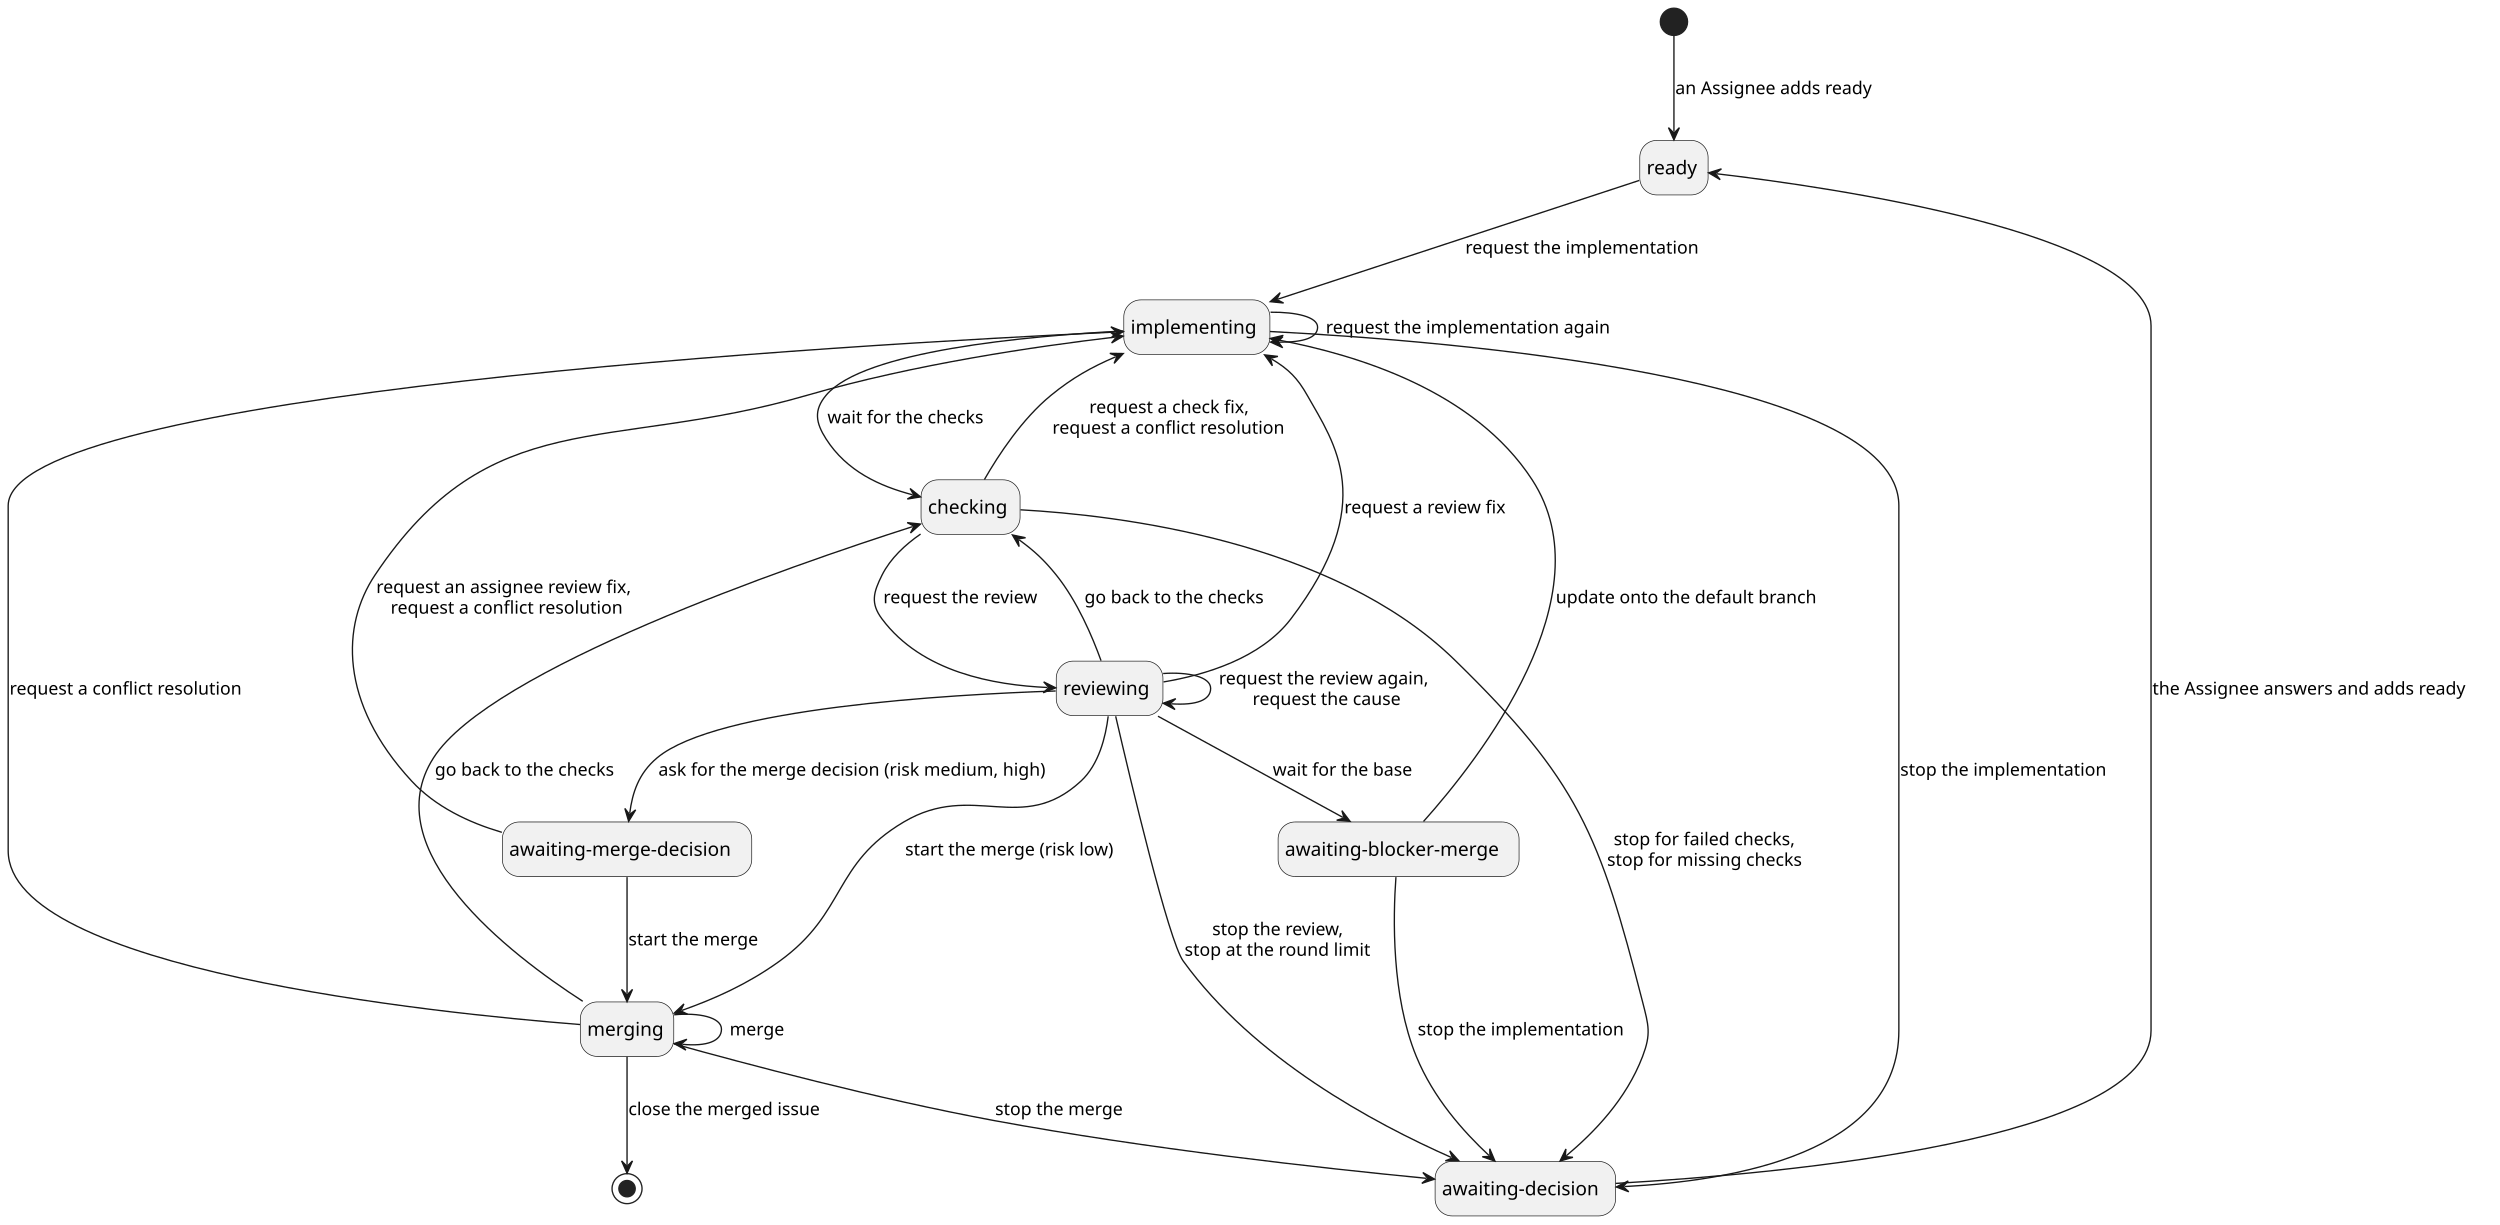
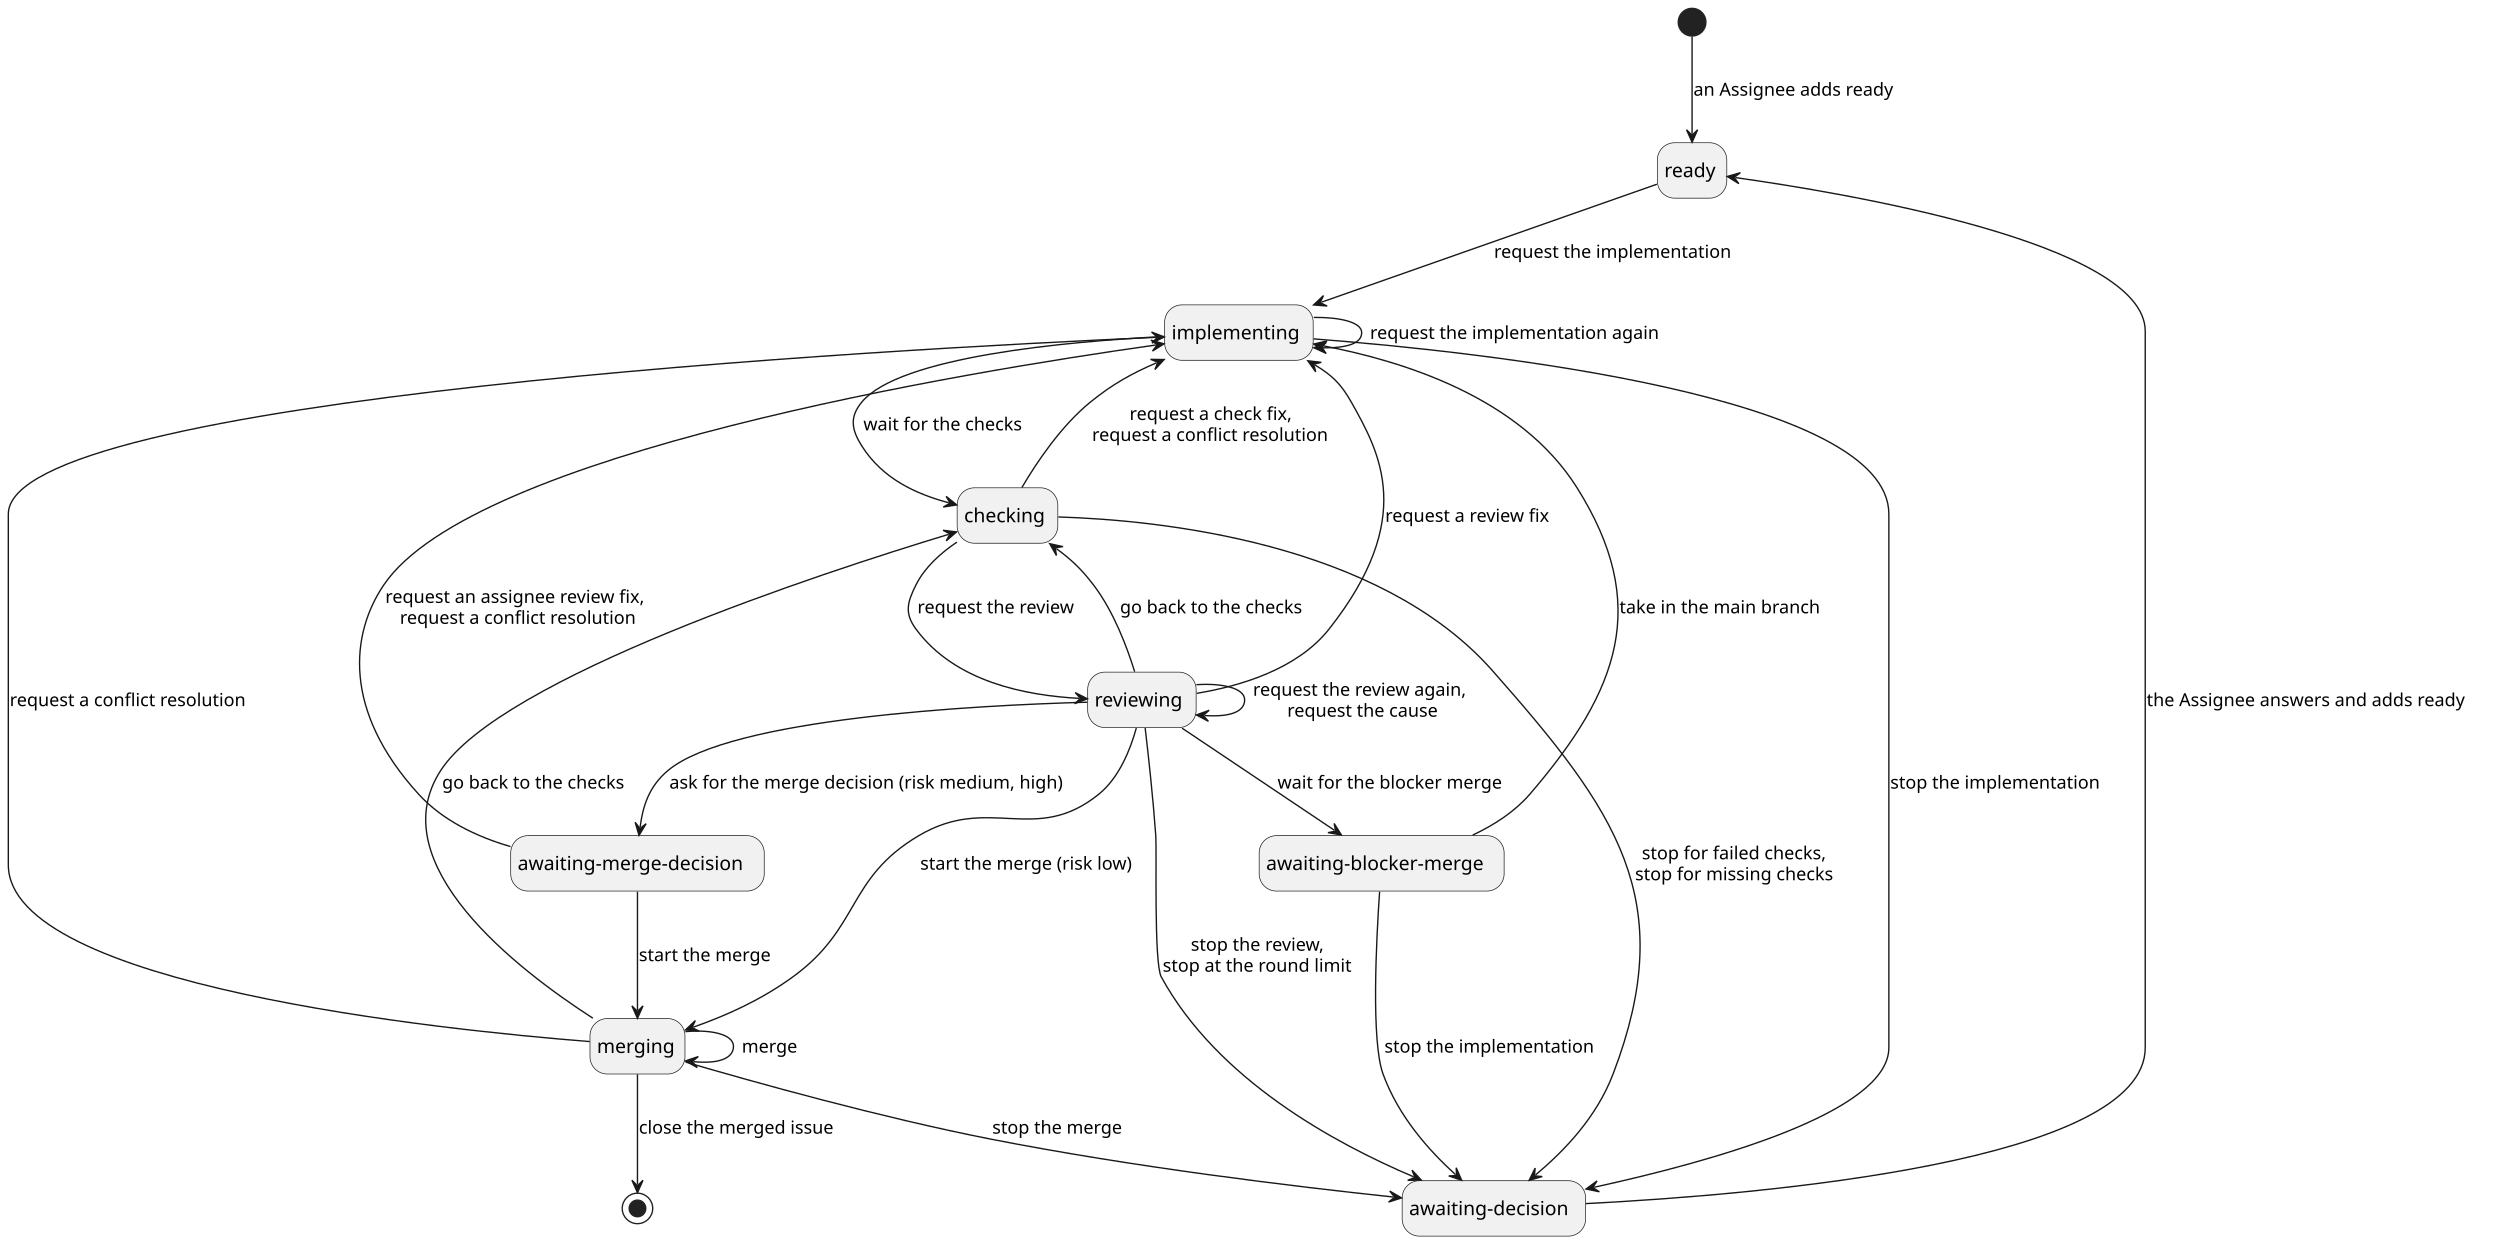
- <svg xmlns="http://www.w3.org/2000/svg" contentStyleType="text/css" data-diagram-type="STATE" height="898px" preserveAspectRatio="none" style="width:1834px;height:898px;background:#FFFFFF;" version="1.1" viewBox="0 0 1834 898" width="1834px" zoomAndPan="magnify">
+ <svg xmlns="http://www.w3.org/2000/svg" contentStyleType="text/css" data-diagram-type="STATE" height="898px" preserveAspectRatio="none" style="width:1804px;height:898px;background:#FFFFFF;" version="1.1" viewBox="0 0 1804 898" width="1804px" zoomAndPan="magnify">
  <defs />
  <g>
-     <rect fill="#F1F1F1" height="40" rx="12.5" ry="12.5" style="stroke:#181818;stroke-width:0.5;" width="50.12" x="1202.94" y="103" />
-     <text fill="#000000" font-family="sans-serif" font-size="14" lengthAdjust="spacing" textLength="40.12" x="1207.94" y="127.847">ready</text>
-     <rect fill="#F1F1F1" height="40" rx="12.5" ry="12.5" style="stroke:#181818;stroke-width:0.5;" width="107.18" x="824.41" y="220" />
-     <text fill="#000000" font-family="sans-serif" font-size="14" lengthAdjust="spacing" textLength="97.18" x="829.41" y="244.847">implementing</text>
-     <rect fill="#F1F1F1" height="40" rx="12.5" ry="12.5" style="stroke:#181818;stroke-width:0.5;" width="72.638" x="675.68" y="352" />
-     <text fill="#000000" font-family="sans-serif" font-size="14" lengthAdjust="spacing" textLength="62.638" x="680.68" y="376.847">checking</text>
-     <rect fill="#F1F1F1" height="40" rx="12.5" ry="12.5" style="stroke:#181818;stroke-width:0.5;" width="78.257" x="774.87" y="485" />
-     <text fill="#000000" font-family="sans-serif" font-size="14" lengthAdjust="spacing" textLength="68.257" x="779.87" y="509.847">reviewing</text>
+     <rect fill="#F1F1F1" height="40" rx="12.5" ry="12.5" style="stroke:#181818;stroke-width:0.5;" width="50.12" x="1195.94" y="103" />
+     <text fill="#000000" font-family="sans-serif" font-size="14" lengthAdjust="spacing" textLength="40.12" x="1200.94" y="127.847">ready</text>
+     <rect fill="#F1F1F1" height="40" rx="12.5" ry="12.5" style="stroke:#181818;stroke-width:0.5;" width="107.18" x="840.41" y="220" />
+     <text fill="#000000" font-family="sans-serif" font-size="14" lengthAdjust="spacing" textLength="97.18" x="845.41" y="244.847">implementing</text>
+     <rect fill="#F1F1F1" height="40" rx="12.5" ry="12.5" style="stroke:#181818;stroke-width:0.5;" width="72.638" x="690.68" y="352" />
+     <text fill="#000000" font-family="sans-serif" font-size="14" lengthAdjust="spacing" textLength="62.638" x="695.68" y="376.847">checking</text>
+     <rect fill="#F1F1F1" height="40" rx="12.5" ry="12.5" style="stroke:#181818;stroke-width:0.5;" width="78.257" x="784.87" y="485" />
+     <text fill="#000000" font-family="sans-serif" font-size="14" lengthAdjust="spacing" textLength="68.257" x="789.87" y="509.847">reviewing</text>
    <rect fill="#F1F1F1" height="40" rx="12.5" ry="12.5" style="stroke:#181818;stroke-width:0.5;" width="182.956" x="368.52" y="603" />
    <text fill="#000000" font-family="sans-serif" font-size="14" lengthAdjust="spacing" textLength="172.956" x="373.52" y="627.847">awaiting-merge-decision</text>
-     <rect fill="#F1F1F1" height="40" rx="12.5" ry="12.5" style="stroke:#181818;stroke-width:0.5;" width="176.763" x="937.62" y="603" />
-     <text fill="#000000" font-family="sans-serif" font-size="14" lengthAdjust="spacing" textLength="166.763" x="942.62" y="627.847">awaiting-blocker-merge</text>
+     <rect fill="#F1F1F1" height="40" rx="12.5" ry="12.5" style="stroke:#181818;stroke-width:0.5;" width="176.763" x="908.62" y="603" />
+     <text fill="#000000" font-family="sans-serif" font-size="14" lengthAdjust="spacing" textLength="166.763" x="913.62" y="627.847">awaiting-blocker-merge</text>
    <rect fill="#F1F1F1" height="40" rx="12.5" ry="12.5" style="stroke:#181818;stroke-width:0.5;" width="68.543" x="425.73" y="735" />
    <text fill="#000000" font-family="sans-serif" font-size="14" lengthAdjust="spacing" textLength="58.543" x="430.73" y="759.847">merging</text>
-     <rect fill="#F1F1F1" height="40" rx="12.5" ry="12.5" style="stroke:#181818;stroke-width:0.5;" width="132.398" x="1052.8" y="852" />
-     <text fill="#000000" font-family="sans-serif" font-size="14" lengthAdjust="spacing" textLength="122.397" x="1057.8" y="876.847">awaiting-decision</text>
-     <ellipse cx="1228" cy="16" fill="#222222" rx="10" ry="10" style="stroke:#222222;stroke-width:1;" />
+     <rect fill="#F1F1F1" height="40" rx="12.5" ry="12.5" style="stroke:#181818;stroke-width:0.5;" width="132.398" x="1011.8" y="852" />
+     <text fill="#000000" font-family="sans-serif" font-size="14" lengthAdjust="spacing" textLength="122.397" x="1016.8" y="876.847">awaiting-decision</text>
+     <ellipse cx="1221" cy="16" fill="#222222" rx="10" ry="10" style="stroke:#222222;stroke-width:1;" />
    <ellipse cx="460" cy="872" fill="none" rx="11" ry="11" style="stroke:#222222;stroke-width:1;" />
    <ellipse cx="460" cy="872" fill="#222222" rx="6" ry="6" style="stroke:#222222;stroke-width:1;" />
    <g class="link" data-entity-1=".start." data-entity-2="Ready" data-source-line="18" data-uid="lnk3" id="link_.start._Ready">
-       <path d="M1228,26.32 C1228,43.38 1228,73.98 1228,96.64" fill="none" id="*start*-to-Ready" style="stroke:#181818;stroke-width:1;" />
-       <polygon fill="#181818" points="1228,102.64,1232,93.64,1228,97.64,1224,93.64,1228,102.64" style="stroke:#181818;stroke-width:1;" />
-       <text fill="#000000" font-family="sans-serif" font-size="13" lengthAdjust="spacing" textLength="155.638" x="1229" y="69.067">an Assignee adds ready</text>
+       <path d="M1221,26.32 C1221,43.38 1221,73.98 1221,96.64" fill="none" id="*start*-to-Ready" style="stroke:#181818;stroke-width:1;" />
+       <polygon fill="#181818" points="1221,102.64,1225,93.64,1221,97.64,1217,93.64,1221,102.64" style="stroke:#181818;stroke-width:1;" />
+       <text fill="#000000" font-family="sans-serif" font-size="13" lengthAdjust="spacing" textLength="155.638" x="1222" y="69.067">an Assignee adds ready</text>
    </g>
    <g class="link" data-entity-1="Ready" data-entity-2="Implementing" data-source-line="19" data-uid="lnk4" id="link_Ready_Implementing">
-       <path d="M1202.55,132.36 C1145.92,150.97 1014.17,194.257 937.55,219.427" fill="none" id="Ready-to-Implementing" style="stroke:#181818;stroke-width:1;" />
-       <polygon fill="#181818" points="931.85,221.3,941.649,222.291,936.6,219.739,939.152,214.691,931.85,221.3" style="stroke:#181818;stroke-width:1;" />
-       <text fill="#000000" font-family="sans-serif" font-size="13" lengthAdjust="spacing" textLength="182.305" x="1074.96" y="186.067">request the implementation</text>
+       <path d="M1195.61,132.93 C1142.64,151.56 1025,192.93 953.53,218.06" fill="none" id="Ready-to-Implementing" style="stroke:#181818;stroke-width:1;" />
+       <polygon fill="#181818" points="947.87,220.05,957.687,220.838,952.587,218.392,955.034,213.291,947.87,220.05" style="stroke:#181818;stroke-width:1;" />
+       <text fill="#000000" font-family="sans-serif" font-size="13" lengthAdjust="spacing" textLength="182.305" x="1078.08" y="186.067">request the implementation</text>
    </g>
    <g class="link" data-entity-1="Implementing" data-entity-2="Implementing" data-source-line="20" data-uid="lnk5" id="link_Implementing_Implementing">
-       <path d="M932.07,229.04 C951.12,228.86 966.59,232.52 966.59,240 C966.59,247.48 957.12,251.197 938.07,251.017" fill="none" id="Implementing-to-Implementing" style="stroke:#181818;stroke-width:1;" />
-       <polygon fill="#181818" points="932.07,250.96,941.032,255.045,937.07,251.007,941.107,247.045,932.07,250.96" style="stroke:#181818;stroke-width:1;" />
-       <text fill="#000000" font-family="sans-serif" font-size="13" lengthAdjust="spacing" textLength="222.473" x="972.59" y="244.567">request the implementation again</text>
+       <path d="M948.07,229.04 C967.12,228.86 982.59,232.52 982.59,240 C982.59,247.48 973.12,251.197 954.07,251.017" fill="none" id="Implementing-to-Implementing" style="stroke:#181818;stroke-width:1;" />
+       <polygon fill="#181818" points="948.07,250.96,957.032,255.045,953.07,251.007,957.107,247.045,948.07,250.96" style="stroke:#181818;stroke-width:1;" />
+       <text fill="#000000" font-family="sans-serif" font-size="13" lengthAdjust="spacing" textLength="222.473" x="988.59" y="244.567">request the implementation again</text>
    </g>
    <g class="link" data-entity-1="Implementing" data-entity-2="Checking" data-source-line="21" data-uid="lnk6" id="link_Implementing_Checking">
-       <path d="M824.06,242.81 C752.84,246.47 633.24,257.42 606,290 C596.88,300.91 598.34,310.02 606,322 C621.18,345.74 645.328,356.62 669.528,363" fill="none" id="Implementing-to-Checking" style="stroke:#181818;stroke-width:1;" />
-       <polygon fill="#181818" points="675.33,364.53,667.647,358.368,670.495,363.255,665.608,366.103,675.33,364.53" style="stroke:#181818;stroke-width:1;" />
-       <text fill="#000000" font-family="sans-serif" font-size="13" lengthAdjust="spacing" textLength="123.748" x="607" y="310.567">wait for the checks</text>
+       <path d="M840.06,242.81 C768.84,246.47 649.24,257.42 622,290 C612.88,300.91 614.36,310 622,322 C636.97,345.5 660.677,356.349 684.607,362.798" fill="none" id="Implementing-to-Checking" style="stroke:#181818;stroke-width:1;" />
+       <polygon fill="#181818" points="690.4,364.36,682.751,358.156,685.572,363.059,680.669,365.88,690.4,364.36" style="stroke:#181818;stroke-width:1;" />
+       <text fill="#000000" font-family="sans-serif" font-size="13" lengthAdjust="spacing" textLength="123.748" x="623" y="310.567">wait for the checks</text>
    </g>
    <g class="link" data-entity-1="Checking" data-entity-2="Implementing" data-source-line="23" data-uid="lnk8" id="link_Checking_Implementing">
-       <path d="M722.16,351.78 C732.45,333.84 749.85,307.29 771,290 C786.58,277.26 800.495,269.434 818.505,261.714" fill="none" id="Checking-to-Implementing" style="stroke:#181818;stroke-width:1;" />
-       <polygon fill="#181818" points="824.02,259.35,814.172,259.219,819.424,261.32,817.324,266.572,824.02,259.35" style="stroke:#181818;stroke-width:1;" />
-       <text fill="#000000" font-family="sans-serif" font-size="13" lengthAdjust="spacing" textLength="128.14" x="799.066" y="303.067">request a check fix,</text>
-       <text fill="#000000" font-family="sans-serif" font-size="13" lengthAdjust="spacing" textLength="182.273" x="772" y="318.2">request a conflict resolution</text>
+       <path d="M737.4,351.79 C747.93,333.85 765.66,307.3 787,290 C802.63,277.32 816.566,269.515 834.566,261.795" fill="none" id="Checking-to-Implementing" style="stroke:#181818;stroke-width:1;" />
+       <polygon fill="#181818" points="840.08,259.43,830.232,259.301,835.485,261.401,833.385,266.654,840.08,259.43" style="stroke:#181818;stroke-width:1;" />
+       <text fill="#000000" font-family="sans-serif" font-size="13" lengthAdjust="spacing" textLength="128.14" x="815.066" y="303.067">request a check fix,</text>
+       <text fill="#000000" font-family="sans-serif" font-size="13" lengthAdjust="spacing" textLength="182.273" x="788" y="318.2">request a conflict resolution</text>
    </g>
    <g class="link" data-entity-1="Implementing" data-entity-2="Decision" data-source-line="22" data-uid="lnk7" id="link_Implementing_Decision">
-       <path d="M931.66,243.19 C1063.56,250.04 1393,276.6 1393,371 C1393,371 1393,371 1393,756 C1393,845.64 1272.772,866.26 1191.672,870.46" fill="none" id="Implementing-to-Decision" style="stroke:#181818;stroke-width:1;" />
-       <polygon fill="#181818" points="1185.68,870.77,1194.875,874.299,1190.673,870.511,1194.461,866.31,1185.68,870.77" style="stroke:#181818;stroke-width:1;" />
-       <text fill="#000000" font-family="sans-serif" font-size="13" lengthAdjust="spacing" textLength="160.678" x="1394" y="569.067">stop the implementation</text>
+       <path d="M947.8,244.52 C1070.99,254.06 1363,285.66 1363,371 C1363,371 1363,371 1363,756 C1363,802.89 1234.542,838.319 1150.322,856.719" fill="none" id="Implementing-to-Decision" style="stroke:#181818;stroke-width:1;" />
+       <polygon fill="#181818" points="1144.46,858,1154.106,859.987,1149.345,856.933,1152.399,852.171,1144.46,858" style="stroke:#181818;stroke-width:1;" />
+       <text fill="#000000" font-family="sans-serif" font-size="13" lengthAdjust="spacing" textLength="160.678" x="1364" y="569.067">stop the implementation</text>
    </g>
    <g class="link" data-entity-1="Checking" data-entity-2="Decision" data-source-line="24" data-uid="lnk9" id="link_Checking_Decision">
-       <path d="M748.59,373.99 C819.67,377.9 977.28,396.57 1067,484 C1158.17,572.85 1173.34,611.7 1205,735 C1209.42,752.22 1211.35,758.39 1205,775 C1192.93,806.56 1169.772,830.428 1149.032,847.869" fill="none" id="Checking-to-Decision" style="stroke:#181818;stroke-width:1;" />
-       <polygon fill="#181818" points="1144.44,851.73,1153.903,848.999,1148.267,848.512,1148.754,842.876,1144.44,851.73" style="stroke:#181818;stroke-width:1;" />
-       <text fill="#000000" font-family="sans-serif" font-size="13" lengthAdjust="spacing" textLength="143.33" x="1183.818" y="620.067">stop for failed checks,</text>
-       <text fill="#000000" font-family="sans-serif" font-size="13" lengthAdjust="spacing" textLength="153.106" x="1178.93" y="635.2">stop for missing checks</text>
+       <path d="M763.69,373.04 C835.55,375.25 994.98,391.02 1077,484 C1166.3,585.23 1212.22,648.92 1164,775 C1151.93,806.56 1128.772,830.428 1108.032,847.869" fill="none" id="Checking-to-Decision" style="stroke:#181818;stroke-width:1;" />
+       <polygon fill="#181818" points="1103.44,851.73,1112.903,848.999,1107.267,848.512,1107.754,842.876,1103.44,851.73" style="stroke:#181818;stroke-width:1;" />
+       <text fill="#000000" font-family="sans-serif" font-size="13" lengthAdjust="spacing" textLength="143.33" x="1184.738" y="620.067">stop for failed checks,</text>
+       <text fill="#000000" font-family="sans-serif" font-size="13" lengthAdjust="spacing" textLength="153.106" x="1179.85" y="635.2">stop for missing checks</text>
    </g>
    <g class="link" data-entity-1="Checking" data-entity-2="Reviewing" data-source-line="25" data-uid="lnk10" id="link_Checking_Reviewing">
-       <path d="M675.34,391.79 C664.15,399.52 653.18,409.61 647,422 C640.66,434.73 638.51,442.59 647,454 C676.19,493.21 729.016,502.57 768.466,504.35" fill="none" id="Checking-to-Reviewing" style="stroke:#181818;stroke-width:1;" />
-       <polygon fill="#181818" points="774.46,504.62,765.649,500.218,769.465,504.395,765.289,508.21,774.46,504.62" style="stroke:#181818;stroke-width:1;" />
-       <text fill="#000000" font-family="sans-serif" font-size="13" lengthAdjust="spacing" textLength="122.58" x="648" y="442.567">request the review</text>
+       <path d="M690.49,391.21 C678.89,398.99 667.41,409.25 661,422 C654.61,434.71 652.55,442.56 661,454 C689.24,492.2 740.149,501.832 778.669,503.942" fill="none" id="Checking-to-Reviewing" style="stroke:#181818;stroke-width:1;" />
+       <polygon fill="#181818" points="784.66,504.27,775.892,499.784,779.668,503.997,775.455,507.772,784.66,504.27" style="stroke:#181818;stroke-width:1;" />
+       <text fill="#000000" font-family="sans-serif" font-size="13" lengthAdjust="spacing" textLength="122.58" x="662" y="442.567">request the review</text>
    </g>
    <g class="link" data-entity-1="Reviewing" data-entity-2="Checking" data-source-line="28" data-uid="lnk13" id="link_Reviewing_Checking">
-       <path d="M807.73,484.67 C801.37,467.09 790.3,441.05 775,422 C765.97,410.77 758.729,404.104 747.559,395.964" fill="none" id="Reviewing-to-Checking" style="stroke:#181818;stroke-width:1;" />
-       <polygon fill="#181818" points="742.71,392.43,747.628,400.963,746.751,395.375,752.339,394.498,742.71,392.43" style="stroke:#181818;stroke-width:1;" />
-       <text fill="#000000" font-family="sans-serif" font-size="13" lengthAdjust="spacing" textLength="142.848" x="795.57" y="442.567">go back to the checks</text>
+       <path d="M818.76,484.68 C813.33,467.1 803.57,441.06 789,422 C780.33,410.66 773.31,404.01 762.28,395.88" fill="none" id="Reviewing-to-Checking" style="stroke:#181818;stroke-width:1;" />
+       <polygon fill="#181818" points="757.45,392.32,762.321,400.88,761.475,395.287,767.068,394.44,757.45,392.32" style="stroke:#181818;stroke-width:1;" />
+       <text fill="#000000" font-family="sans-serif" font-size="13" lengthAdjust="spacing" textLength="142.848" x="808.17" y="442.567">go back to the checks</text>
    </g>
    <g class="link" data-entity-1="Reviewing" data-entity-2="Reviewing" data-source-line="26" data-uid="lnk11" id="link_Reviewing_Reviewing">
-       <path d="M853.28,494.09 C871.83,492.82 888.13,496.46 888.13,505 C888.13,513.54 877.816,517.59 859.266,516.32" fill="none" id="Reviewing-to-Reviewing" style="stroke:#181818;stroke-width:1;" />
-       <polygon fill="#181818" points="853.28,515.91,861.986,520.515,858.268,516.251,862.532,512.534,853.28,515.91" style="stroke:#181818;stroke-width:1;" />
-       <text fill="#000000" font-family="sans-serif" font-size="13" lengthAdjust="spacing" textLength="166.88" x="894.13" y="502.067">request the review again,</text>
-       <text fill="#000000" font-family="sans-serif" font-size="13" lengthAdjust="spacing" textLength="117.425" x="918.857" y="517.2">request the cause</text>
+       <path d="M863.28,494.09 C881.83,492.82 898.13,496.46 898.13,505 C898.13,513.54 887.816,517.59 869.266,516.32" fill="none" id="Reviewing-to-Reviewing" style="stroke:#181818;stroke-width:1;" />
+       <polygon fill="#181818" points="863.28,515.91,871.986,520.515,868.268,516.251,872.532,512.534,863.28,515.91" style="stroke:#181818;stroke-width:1;" />
+       <text fill="#000000" font-family="sans-serif" font-size="13" lengthAdjust="spacing" textLength="166.88" x="904.13" y="502.067">request the review again,</text>
+       <text fill="#000000" font-family="sans-serif" font-size="13" lengthAdjust="spacing" textLength="117.425" x="928.857" y="517.2">request the cause</text>
    </g>
    <g class="link" data-entity-1="Reviewing" data-entity-2="Implementing" data-source-line="27" data-uid="lnk12" id="link_Reviewing_Implementing">
-       <path d="M853.54,500.27 C884.16,495.13 924.95,482.95 947,454 C1011.76,368.97 978.81,325.14 959,290 C951.9,277.4 945.275,270.723 932.855,263.383" fill="none" id="Reviewing-to-Implementing" style="stroke:#181818;stroke-width:1;" />
-       <polygon fill="#181818" points="927.69,260.33,933.403,268.353,931.995,262.874,937.473,261.465,927.69,260.33" style="stroke:#181818;stroke-width:1;" />
-       <text fill="#000000" font-family="sans-serif" font-size="13" lengthAdjust="spacing" textLength="129.226" x="986.18" y="376.567">request a review fix</text>
+       <path d="M863.57,500.31 C894.54,495.21 936.08,483.03 959,454 C1022.11,374.08 995.73,326.77 975,290 C967.9,277.4 961.275,270.723 948.855,263.383" fill="none" id="Reviewing-to-Implementing" style="stroke:#181818;stroke-width:1;" />
+       <polygon fill="#181818" points="943.69,260.33,949.403,268.353,947.995,262.874,953.473,261.465,943.69,260.33" style="stroke:#181818;stroke-width:1;" />
+       <text fill="#000000" font-family="sans-serif" font-size="13" lengthAdjust="spacing" textLength="129.226" x="999.56" y="376.567">request a review fix</text>
    </g>
    <g class="link" data-entity-1="Reviewing" data-entity-2="Decision" data-source-line="29" data-uid="lnk14" id="link_Reviewing_Decision">
-       <path d="M818.46,525.46 C829.37,572.62 857.31,690.2 868,705 C919.86,776.78 1007.593,823.853 1064.673,849.103" fill="none" id="Reviewing-to-Decision" style="stroke:#181818;stroke-width:1;" />
-       <polygon fill="#181818" points="1070.16,851.53,1063.547,844.231,1065.587,849.507,1060.311,851.547,1070.16,851.53" style="stroke:#181818;stroke-width:1;" />
-       <text fill="#000000" font-family="sans-serif" font-size="13" lengthAdjust="spacing" textLength="105.085" x="889.271" y="686.067">stop the review,</text>
-       <text fill="#000000" font-family="sans-serif" font-size="13" lengthAdjust="spacing" textLength="145.628" x="869" y="701.2">stop at the round limit</text>
+       <path d="M826.35,525.29 C828.65,544.84 832.08,575.98 834,603 C834.8,614.31 832.55,695.05 838,705 C878.56,779.1 962.589,824.752 1020.099,849.212" fill="none" id="Reviewing-to-Decision" style="stroke:#181818;stroke-width:1;" />
+       <polygon fill="#181818" points="1025.62,851.56,1018.904,844.357,1021.019,849.603,1015.772,851.718,1025.62,851.56" style="stroke:#181818;stroke-width:1;" />
+       <text fill="#000000" font-family="sans-serif" font-size="13" lengthAdjust="spacing" textLength="105.085" x="859.271" y="686.067">stop the review,</text>
+       <text fill="#000000" font-family="sans-serif" font-size="13" lengthAdjust="spacing" textLength="145.628" x="839" y="701.2">stop at the round limit</text>
    </g>
    <g class="link" data-entity-1="Reviewing" data-entity-2="Merging" data-source-line="30" data-uid="lnk15" id="link_Reviewing_Merging">
-       <path d="M812.97,525.47 C811.12,540.54 806.15,560.83 793,573 C749.49,613.29 714.02,572.79 663,603 C610.72,633.95 621.18,669.34 572,705 C548.37,722.13 523.476,732.996 500.246,741.226" fill="none" id="Reviewing-to-Merging" style="stroke:#181818;stroke-width:1;" />
+       <path d="M819.97,525.33 C815.78,540.52 807.72,561.04 793,573 C746.97,610.38 714.02,572.79 663,603 C610.72,633.95 621.18,669.34 572,705 C548.37,722.13 523.476,732.996 500.246,741.226" fill="none" id="Reviewing-to-Merging" style="stroke:#181818;stroke-width:1;" />
      <polygon fill="#181818" points="494.59,743.23,504.409,743.995,499.303,741.56,501.738,736.454,494.59,743.23" style="stroke:#181818;stroke-width:1;" />
      <text fill="#000000" font-family="sans-serif" font-size="13" lengthAdjust="spacing" textLength="165.998" x="664" y="627.567">start the merge (risk low)</text>
    </g>
    <g class="link" data-entity-1="Reviewing" data-entity-2="MergeDecision" data-source-line="31" data-uid="lnk16" id="link_Reviewing_MergeDecision">
-       <path d="M774.44,506.91 C696.23,509.51 525.61,519.33 482,556 C468.41,567.43 463.958,581.542 461.968,596.562" fill="none" id="Reviewing-to-MergeDecision" style="stroke:#181818;stroke-width:1;" />
-       <polygon fill="#181818" points="461.18,602.51,466.327,594.113,461.837,597.553,458.397,593.063,461.18,602.51" style="stroke:#181818;stroke-width:1;" />
+       <path d="M784.49,506.71 C704.51,508.95 527.2,518.15 482,556 C468.29,567.48 463.851,581.79 461.901,596.85" fill="none" id="Reviewing-to-MergeDecision" style="stroke:#181818;stroke-width:1;" />
+       <polygon fill="#181818" points="461.13,602.8,466.253,594.388,461.772,597.841,458.319,593.361,461.13,602.8" style="stroke:#181818;stroke-width:1;" />
      <text fill="#000000" font-family="sans-serif" font-size="13" lengthAdjust="spacing" textLength="305.551" x="483" y="569.067">ask for the merge decision (risk medium, high)</text>
    </g>
    <g class="link" data-entity-1="Reviewing" data-entity-2="AwaitingBase" data-source-line="32" data-uid="lnk17" id="link_Reviewing_AwaitingBase">
-       <path d="M849.48,525.42 C888.62,546.83 945.957,578.2 985.136,599.64" fill="none" id="Reviewing-to-AwaitingBase" style="stroke:#181818;stroke-width:1;" />
-       <polygon fill="#181818" points="990.4,602.52,984.425,594.691,986.014,600.12,980.585,601.709,990.4,602.52" style="stroke:#181818;stroke-width:1;" />
-       <text fill="#000000" font-family="sans-serif" font-size="13" lengthAdjust="spacing" textLength="109.903" x="933.69" y="569.067">wait for the base</text>
+       <path d="M852.96,525.42 C884.89,546.83 930.997,577.738 962.967,599.178" fill="none" id="Reviewing-to-AwaitingBase" style="stroke:#181818;stroke-width:1;" />
+       <polygon fill="#181818" points="967.95,602.52,962.703,594.185,963.797,599.735,958.247,600.829,967.95,602.52" style="stroke:#181818;stroke-width:1;" />
+       <text fill="#000000" font-family="sans-serif" font-size="13" lengthAdjust="spacing" textLength="173.139" x="921.86" y="569.067">wait for the blocker merge</text>
    </g>
    <g class="link" data-entity-1="MergeDecision" data-entity-2="Merging" data-source-line="33" data-uid="lnk18" id="link_MergeDecision_Merging">
      <path d="M460,643.46 C460,668.11 460,704.32 460,728.83" fill="none" id="MergeDecision-to-Merging" style="stroke:#181818;stroke-width:1;" />
      <polygon fill="#181818" points="460,734.83,464,725.83,460,729.83,456,725.83,460,734.83" style="stroke:#181818;stroke-width:1;" />
      <text fill="#000000" font-family="sans-serif" font-size="13" lengthAdjust="spacing" textLength="102.134" x="461" y="693.567">start the merge</text>
    </g>
    <g class="link" data-entity-1="MergeDecision" data-entity-2="Implementing" data-source-line="34" data-uid="lnk19" id="link_MergeDecision_Implementing">
-       <path d="M368.17,610.6 C343.74,603.4 319.36,591.76 302,573 C248.42,515.09 250.68,458.47 275,422 C359.67,295.03 445.42,332.49 592,290 C671.11,267.07 759.871,254.142 817.991,247.292" fill="none" id="MergeDecision-to-Implementing" style="stroke:#181818;stroke-width:1;" />
-       <polygon fill="#181818" points="823.95,246.59,814.544,243.671,818.984,247.175,815.48,251.616,823.95,246.59" style="stroke:#181818;stroke-width:1;" />
-       <text fill="#000000" font-family="sans-serif" font-size="13" lengthAdjust="spacing" textLength="203.341" x="276" y="435.067">request an assignee review fix,</text>
-       <text fill="#000000" font-family="sans-serif" font-size="13" lengthAdjust="spacing" textLength="182.273" x="286.534" y="450.2">request a conflict resolution</text>
+       <path d="M368.39,610.9 C343.82,603.71 319.3,592.01 302,573 C247.05,512.65 253,457.41 277,422 C341.51,326.82 695.779,268.458 834.029,248.958" fill="none" id="MergeDecision-to-Implementing" style="stroke:#181818;stroke-width:1;" />
+       <polygon fill="#181818" points="839.97,248.12,830.5,245.416,835.019,248.818,831.617,253.338,839.97,248.12" style="stroke:#181818;stroke-width:1;" />
+       <text fill="#000000" font-family="sans-serif" font-size="13" lengthAdjust="spacing" textLength="203.341" x="278" y="435.067">request an assignee review fix,</text>
+       <text fill="#000000" font-family="sans-serif" font-size="13" lengthAdjust="spacing" textLength="182.273" x="288.534" y="450.2">request a conflict resolution</text>
    </g>
    <g class="link" data-entity-1="AwaitingBase" data-entity-2="Implementing" data-source-line="35" data-uid="lnk20" id="link_AwaitingBase_Implementing">
-       <path d="M1044.27,602.64 C1085.71,556.31 1179.1,436.62 1124,352 C1081.5,286.72 996.345,260.539 937.725,249.409" fill="none" id="AwaitingBase-to-Implementing" style="stroke:#181818;stroke-width:1;" />
-       <polygon fill="#181818" points="931.83,248.29,939.926,253.899,936.742,249.223,941.418,246.039,931.83,248.29" style="stroke:#181818;stroke-width:1;" />
-       <text fill="#000000" font-family="sans-serif" font-size="13" lengthAdjust="spacing" textLength="203.842" x="1141.32" y="442.567">update onto the default branch</text>
+       <path d="M1062.69,602.6 C1078,595.42 1093.01,585.78 1104,573 C1168.76,497.62 1190.9,436.12 1138,352 C1096.87,286.6 1012.385,260.468 953.915,249.378" fill="none" id="AwaitingBase-to-Implementing" style="stroke:#181818;stroke-width:1;" />
+       <polygon fill="#181818" points="948.02,248.26,956.117,253.867,952.932,249.192,957.608,246.007,948.02,248.26" style="stroke:#181818;stroke-width:1;" />
+       <text fill="#000000" font-family="sans-serif" font-size="13" lengthAdjust="spacing" textLength="155.975" x="1168.58" y="442.567">take in the main branch</text>
    </g>
    <g class="link" data-entity-1="AwaitingBase" data-entity-2="Decision" data-source-line="36" data-uid="lnk21" id="link_AwaitingBase_Decision">
-       <path d="M1024.06,643.46 C1021.9,673.08 1020.78,730.71 1039,775 C1051.63,805.7 1073.366,829.883 1092.326,847.683" fill="none" id="AwaitingBase-to-Decision" style="stroke:#181818;stroke-width:1;" />
-       <polygon fill="#181818" points="1096.7,851.79,1092.876,842.714,1093.055,848.368,1087.401,848.546,1096.7,851.79" style="stroke:#181818;stroke-width:1;" />
-       <text fill="#000000" font-family="sans-serif" font-size="13" lengthAdjust="spacing" textLength="160.678" x="1040" y="759.567">stop the implementation</text>
+       <path d="M995.52,643.44 C993.1,678.63 989.38,751.43 998,775 C1009.33,805.97 1030.983,829.961 1050.303,847.631" fill="none" id="AwaitingBase-to-Decision" style="stroke:#181818;stroke-width:1;" />
+       <polygon fill="#181818" points="1054.73,851.68,1050.788,842.654,1051.04,848.306,1045.389,848.558,1054.73,851.68" style="stroke:#181818;stroke-width:1;" />
+       <text fill="#000000" font-family="sans-serif" font-size="13" lengthAdjust="spacing" textLength="160.678" x="999" y="759.567">stop the implementation</text>
    </g>
    <g class="link" data-entity-1="Merging" data-entity-2="Merging" data-source-line="37" data-uid="lnk22" id="link_Merging_Merging">
      <path d="M494.57,744.45 C512.78,742.74 529.27,746.26 529.27,755 C529.27,763.74 518.754,767.821 500.544,766.111" fill="none" id="Merging-to-Merging" style="stroke:#181818;stroke-width:1;" />
      <polygon fill="#181818" points="494.57,765.55,503.157,770.374,499.548,766.018,503.905,762.409,494.57,765.55" style="stroke:#181818;stroke-width:1;" />
      <text fill="#000000" font-family="sans-serif" font-size="13" lengthAdjust="spacing" textLength="42.256" x="535.27" y="759.567">merge</text>
    </g>
    <g class="link" data-entity-1="Merging" data-entity-2="Checking" data-source-line="38" data-uid="lnk23" id="link_Merging_Checking">
-       <path d="M427.5,734.54 C373.41,699.6 274.88,623.57 318,556 C359.43,491.07 579.847,415.094 669.577,386.284" fill="none" id="Merging-to-Checking" style="stroke:#181818;stroke-width:1;" />
-       <polygon fill="#181818" points="675.29,384.45,665.498,383.393,670.529,385.978,667.944,391.01,675.29,384.45" style="stroke:#181818;stroke-width:1;" />
+       <path d="M427.84,734.75 C373.68,699.84 274.29,623.45 318,556 C361.42,489.01 592.389,413.543 684.529,385.573" fill="none" id="Merging-to-Checking" style="stroke:#181818;stroke-width:1;" />
+       <polygon fill="#181818" points="690.27,383.83,680.496,382.617,685.486,385.282,682.82,390.272,690.27,383.83" style="stroke:#181818;stroke-width:1;" />
      <text fill="#000000" font-family="sans-serif" font-size="13" lengthAdjust="spacing" textLength="142.848" x="319" y="569.067">go back to the checks</text>
    </g>
    <g class="link" data-entity-1="Merging" data-entity-2="Implementing" data-source-line="39" data-uid="lnk24" id="link_Merging_Implementing">
-       <path d="M425.5,751.59 C319.56,743.25 6,711.21 6,624 C6,371 6,371 6,371 C6,287.87 627.996,252.49 818.116,243.6" fill="none" id="Merging-to-Implementing" style="stroke:#181818;stroke-width:1;" />
-       <polygon fill="#181818" points="824.11,243.32,814.933,239.745,819.115,243.554,815.307,247.736,824.11,243.32" style="stroke:#181818;stroke-width:1;" />
+       <path d="M425.5,751.59 C319.56,743.25 6,711.21 6,624 C6,371 6,371 6,371 C6,286.23 641.736,251.904 834.126,243.434" fill="none" id="Merging-to-Implementing" style="stroke:#181818;stroke-width:1;" />
+       <polygon fill="#181818" points="840.12,243.17,830.953,239.57,835.125,243.39,831.305,247.562,840.12,243.17" style="stroke:#181818;stroke-width:1;" />
      <text fill="#000000" font-family="sans-serif" font-size="13" lengthAdjust="spacing" textLength="182.273" x="7" y="509.567">request a conflict resolution</text>
    </g>
    <g class="link" data-entity-1="Merging" data-entity-2="Decision" data-source-line="40" data-uid="lnk25" id="link_Merging_Decision">
-       <path d="M494.54,765.84 C545.47,780.03 643.89,806.27 729,822 C841.73,842.84 968.488,856.85 1046.418,864.42" fill="none" id="Merging-to-Decision" style="stroke:#181818;stroke-width:1;" />
-       <polygon fill="#181818" points="1052.39,865,1043.819,860.149,1047.413,864.517,1043.045,868.111,1052.39,865" style="stroke:#181818;stroke-width:1;" />
-       <text fill="#000000" font-family="sans-serif" font-size="13" lengthAdjust="spacing" textLength="99.931" x="730" y="818.067">stop the merge</text>
+       <path d="M494.76,766.4 C543.56,780.69 635.35,806.37 715,822 C817.65,842.14 932.304,855.995 1005.404,863.775" fill="none" id="Merging-to-Decision" style="stroke:#181818;stroke-width:1;" />
+       <polygon fill="#181818" points="1011.37,864.41,1002.844,859.48,1006.398,863.881,1001.997,867.435,1011.37,864.41" style="stroke:#181818;stroke-width:1;" />
+       <text fill="#000000" font-family="sans-serif" font-size="13" lengthAdjust="spacing" textLength="99.931" x="716" y="818.067">stop the merge</text>
    </g>
    <g class="link" data-entity-1="Merging" data-entity-2=".end." data-source-line="41" data-uid="lnk27" id="link_Merging_.end.">
      <path d="M460,775.25 C460,799.8 460,835.39 460,854.64" fill="none" id="Merging-to-*end*" style="stroke:#181818;stroke-width:1;" />
      <polygon fill="#181818" points="460,860.64,464,851.64,460,855.64,456,851.64,460,860.64" style="stroke:#181818;stroke-width:1;" />
      <text fill="#000000" font-family="sans-serif" font-size="13" lengthAdjust="spacing" textLength="151.119" x="461" y="818.067">close the merged issue</text>
    </g>
    <g class="link" data-entity-1="Decision" data-entity-2="Ready" data-source-line="42" data-uid="lnk28" id="link_Decision_Ready">
-       <path d="M1185.25,868.14 C1312.36,860.83 1578,835.99 1578,756 C1578,239 1578,239 1578,239 C1578,170.64 1339.949,136.961 1259.409,127.481" fill="none" id="Decision-to-Ready" style="stroke:#181818;stroke-width:1;" />
-       <polygon fill="#181818" points="1253.45,126.78,1261.921,131.805,1258.416,127.365,1262.856,123.859,1253.45,126.78" style="stroke:#181818;stroke-width:1;" />
-       <text fill="#000000" font-family="sans-serif" font-size="13" lengthAdjust="spacing" textLength="247.216" x="1579" y="509.567">the Assignee answers and adds ready</text>
+       <path d="M1144.34,868.53 C1273.9,861.88 1548,838.11 1548,756 C1548,239 1548,239 1548,239 C1548,175.13 1329.162,138.954 1252.332,128.165" fill="none" id="Decision-to-Ready" style="stroke:#181818;stroke-width:1;" />
+       <polygon fill="#181818" points="1246.39,127.33,1254.746,132.543,1251.341,128.025,1255.859,124.621,1246.39,127.33" style="stroke:#181818;stroke-width:1;" />
+       <text fill="#000000" font-family="sans-serif" font-size="13" lengthAdjust="spacing" textLength="247.216" x="1549" y="509.567">the Assignee answers and adds ready</text>
    </g>
  </g>
</svg>
